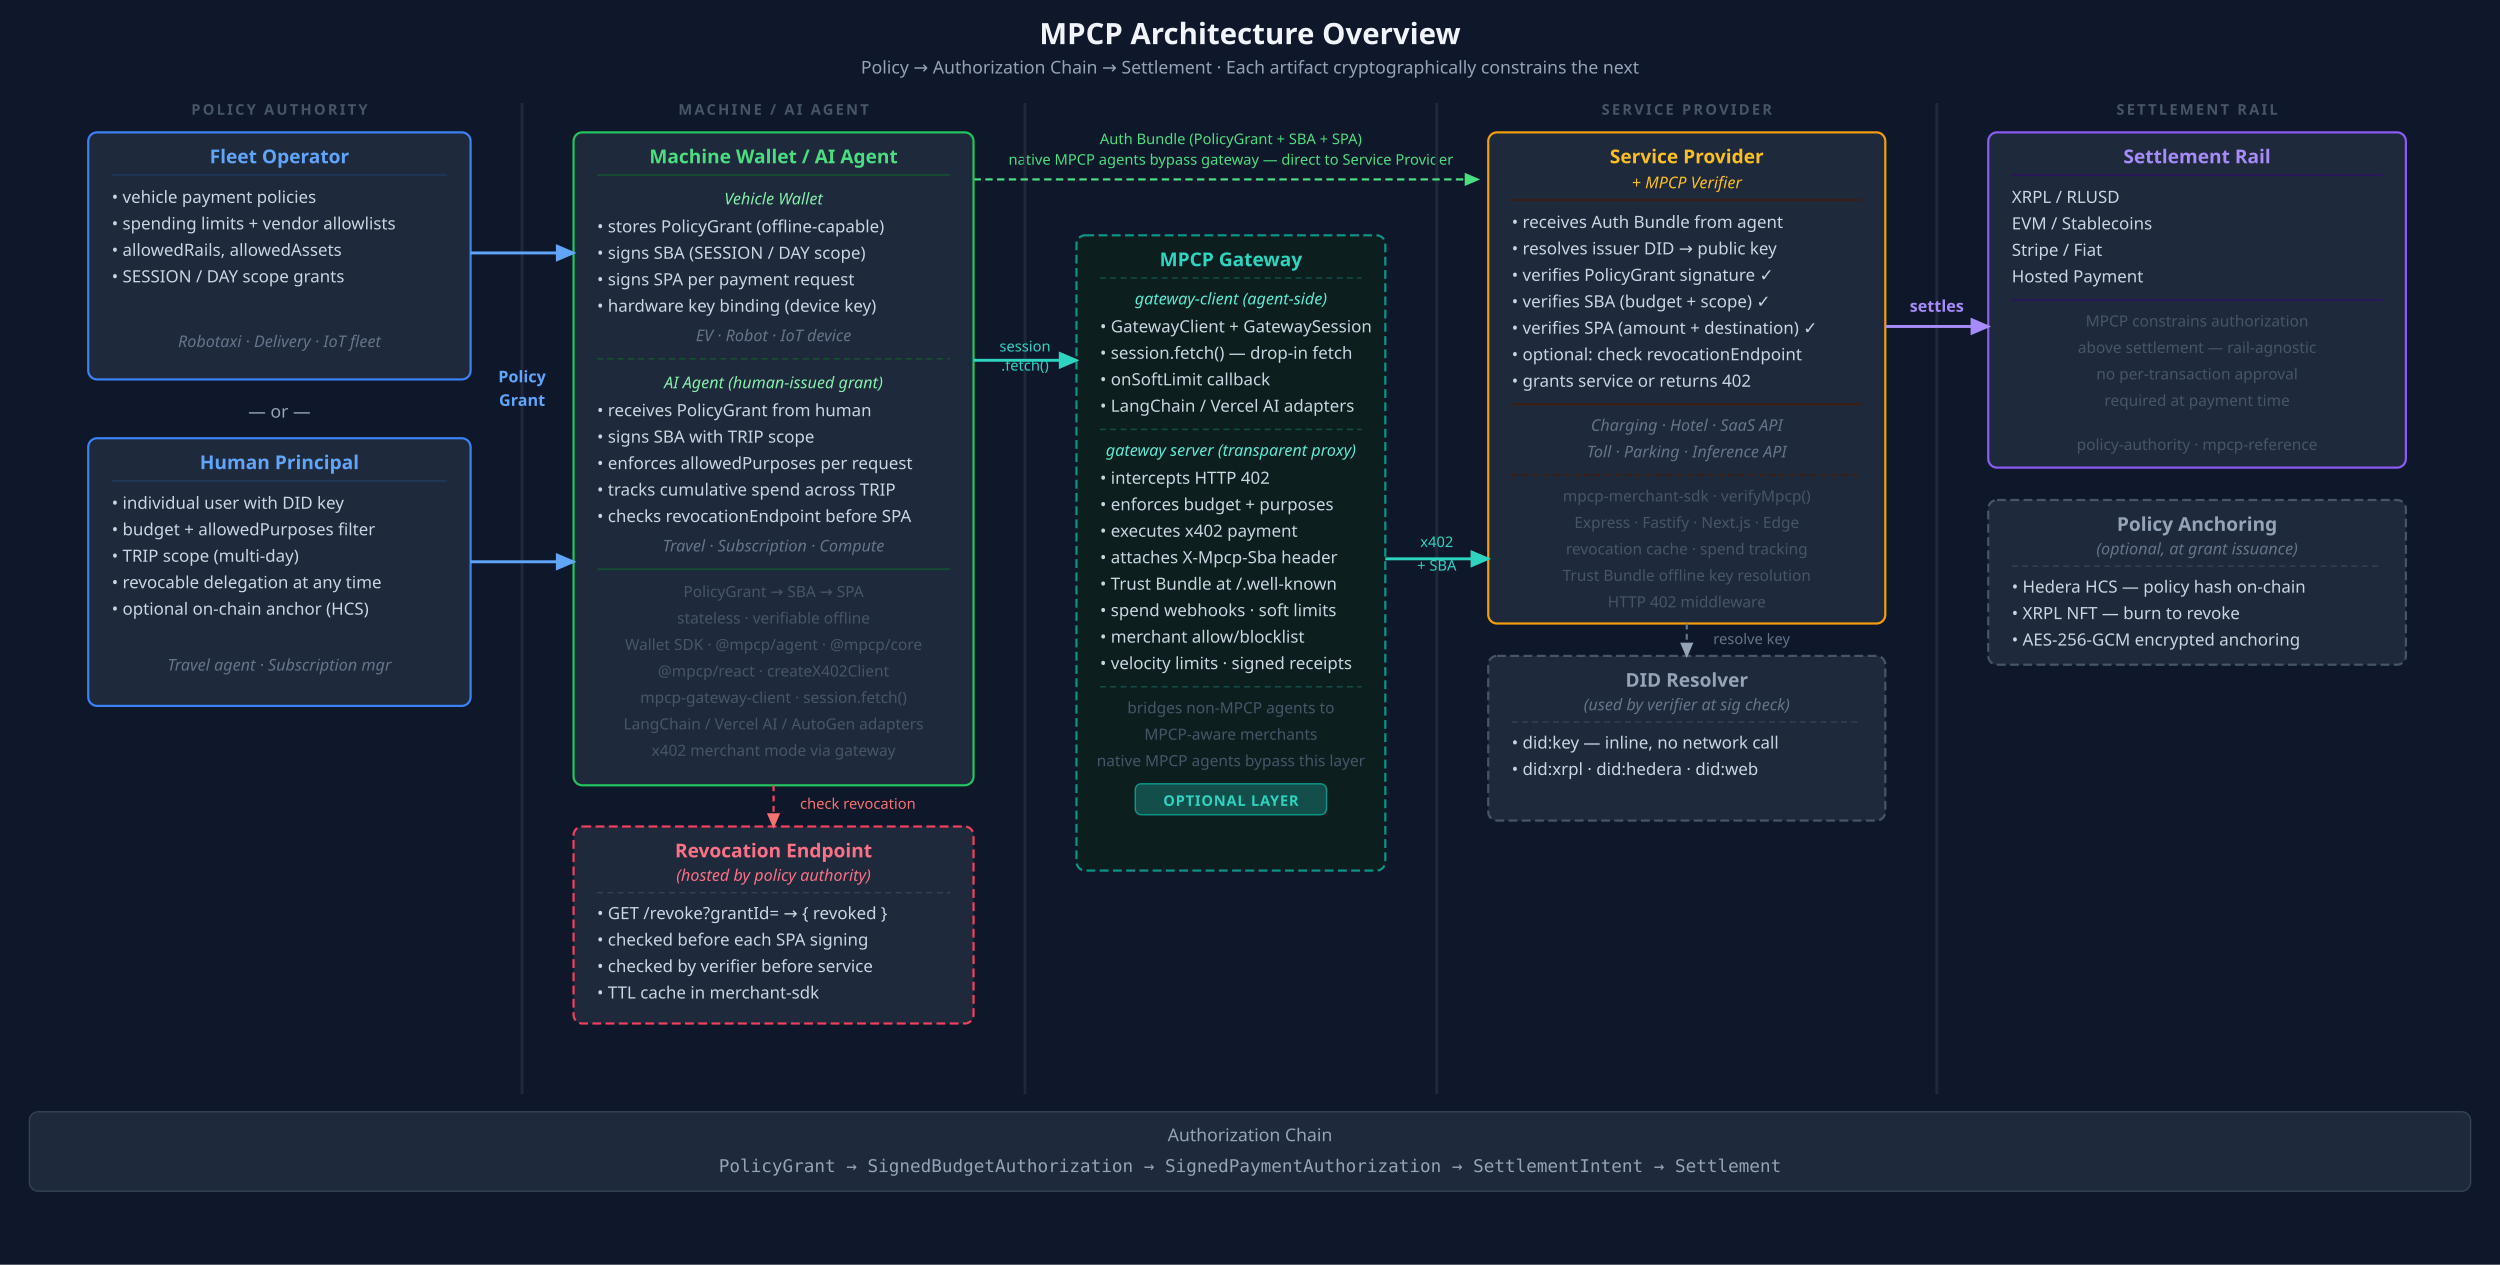
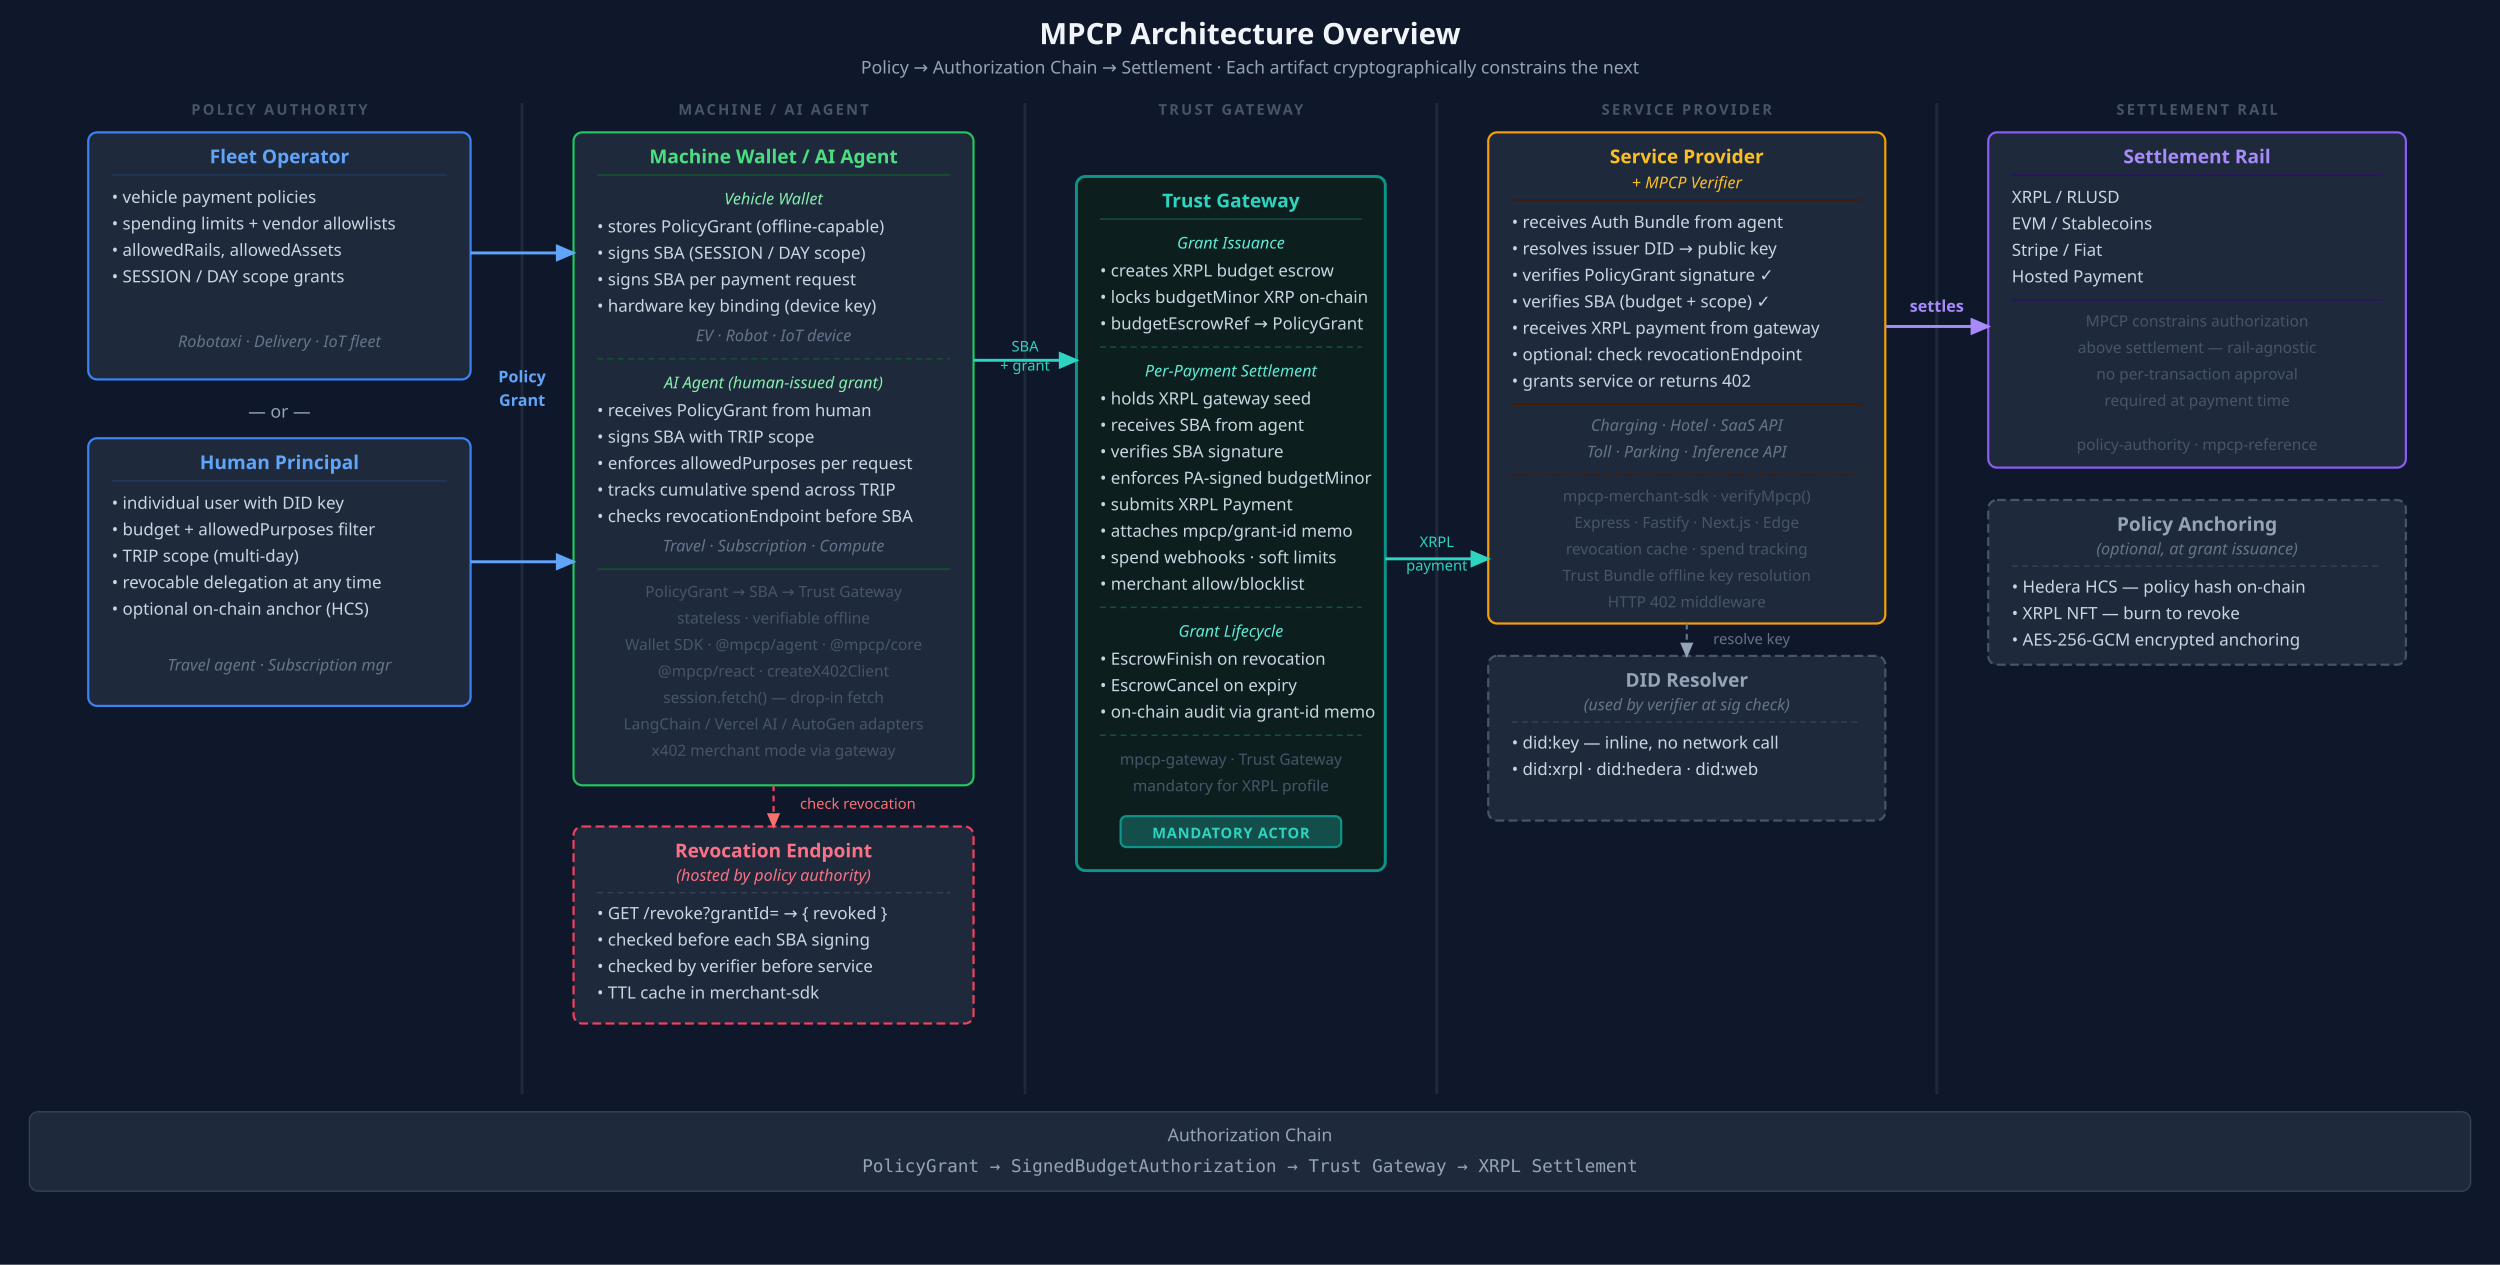
<svg xmlns="http://www.w3.org/2000/svg" width="1700" height="860" viewBox="0 0 1700 860">
  <style>
    .title  { font: bold 20px system-ui, sans-serif; fill: #f1f5f9; }
    .sub    { font: 12px system-ui, sans-serif; fill: #94a3b8; }
    .colHdr { font: bold 10px system-ui, sans-serif; fill: #475569; letter-spacing: 1.5px; }
    .bTitle { font: bold 13px system-ui, sans-serif; }
    .bSub   { font: italic 11px system-ui, sans-serif; }
    .detail { font: 11.5px system-ui, sans-serif; fill: #cbd5e1; }
    .aLabel { font: bold 11px system-ui, sans-serif; }
    .aNote  { font: 10px system-ui, sans-serif; }
    .dim    { font: 10.5px system-ui, sans-serif; fill: #475569; }
    .chain  { font: 12px monospace; fill: #94a3b8; }
  </style>
  <defs>
    <marker id="ah" markerWidth="7" markerHeight="6" refX="6" refY="3" orient="auto">
      <path d="M0,0 L7,3 L0,6 Z" fill="#94a3b8" />
    </marker>
    <marker id="ahB" markerWidth="7" markerHeight="6" refX="6" refY="3" orient="auto">
      <path d="M0,0 L7,3 L0,6 Z" fill="#60a5fa" />
    </marker>
    <marker id="ahG" markerWidth="7" markerHeight="6" refX="6" refY="3" orient="auto">
      <path d="M0,0 L7,3 L0,6 Z" fill="#4ade80" />
    </marker>
    <marker id="ahT" markerWidth="7" markerHeight="6" refX="6" refY="3" orient="auto">
      <path d="M0,0 L7,3 L0,6 Z" fill="#2dd4bf" />
    </marker>
    <marker id="ahV" markerWidth="7" markerHeight="6" refX="6" refY="3" orient="auto">
      <path d="M0,0 L7,3 L0,6 Z" fill="#a78bfa" />
    </marker>
    <marker id="ahR" markerWidth="7" markerHeight="6" refX="6" refY="3" orient="auto">
      <path d="M0,0 L7,3 L0,6 Z" fill="#f87171" />
    </marker>
  </defs>
  <rect width="1700" height="860" fill="#0f172a" />
  <text x="850" y="30" text-anchor="middle" class="title">MPCP Architecture Overview</text>
  <text x="850" y="50" text-anchor="middle" class="sub">Policy → Authorization Chain → Settlement · Each artifact cryptographically constrains the next</text>
-   <text x="837" y="98" text-anchor="middle" class="aNote" fill="#4ade80">Auth Bundle (PolicyGrant + SBA + SPA)</text>
-   <text x="837" y="112" text-anchor="middle" class="aNote" fill="#4ade80">native MPCP agents bypass gateway — direct to Service Provider</text>
+   <text x="837" y="78" text-anchor="middle" class="colHdr">TRUST GATEWAY</text>
  <line x1="355" y1="70" x2="355" y2="744" stroke="#1e293b" stroke-width="2" />
  <line x1="697" y1="70" x2="697" y2="744" stroke="#1e293b" stroke-width="2" />
  <line x1="977" y1="70" x2="977" y2="744" stroke="#1e293b" stroke-width="2" />
  <line x1="1317" y1="70" x2="1317" y2="744" stroke="#1e293b" stroke-width="2" />
  <text x="190" y="78" text-anchor="middle" class="colHdr">POLICY AUTHORITY</text>
  <text x="526" y="78" text-anchor="middle" class="colHdr">MACHINE / AI AGENT</text>
  <text x="1147" y="78" text-anchor="middle" class="colHdr">SERVICE PROVIDER</text>
  <text x="1494" y="78" text-anchor="middle" class="colHdr">SETTLEMENT RAIL</text>
-   <path d="M662,122 L1005,122" fill="none" stroke="#4ade80" stroke-width="1.5" stroke-dasharray="5 3" marker-end="url(#ahG)" />
  <rect x="60" y="90" width="260" height="168" rx="6" fill="#1e293b" stroke="#3b82f6" stroke-width="1.5" />
  <text x="190" y="111" text-anchor="middle" class="bTitle" fill="#60a5fa">Fleet Operator</text>
  <line x1="76" y1="119" x2="304" y2="119" stroke="#1e3a5f" stroke-width="1" />
  <text x="76" y="138" class="detail">• vehicle payment policies</text>
  <text x="76" y="156" class="detail">• spending limits + vendor allowlists</text>
  <text x="76" y="174" class="detail">• allowedRails, allowedAssets</text>
  <text x="76" y="192" class="detail">• SESSION / DAY scope grants</text>
  <text x="190" y="236" text-anchor="middle" class="bSub" fill="#64748b">Robotaxi · Delivery · IoT fleet</text>
  <text x="190" y="284" text-anchor="middle" class="sub" fill="#334155">— or —</text>
  <rect x="60" y="298" width="260" height="182" rx="6" fill="#1e293b" stroke="#3b82f6" stroke-width="1.5" />
  <text x="190" y="319" text-anchor="middle" class="bTitle" fill="#60a5fa">Human Principal</text>
  <line x1="76" y1="327" x2="304" y2="327" stroke="#1e3a5f" stroke-width="1" />
  <text x="76" y="346" class="detail">• individual user with DID key</text>
  <text x="76" y="364" class="detail">• budget + allowedPurposes filter</text>
  <text x="76" y="382" class="detail">• TRIP scope (multi-day)</text>
  <text x="76" y="400" class="detail">• revocable delegation at any time</text>
  <text x="76" y="418" class="detail">• optional on-chain anchor (HCS)</text>
  <text x="190" y="456" text-anchor="middle" class="bSub" fill="#64748b">Travel agent · Subscription mgr</text>
  <rect x="390" y="90" width="272" height="444" rx="6" fill="#1e293b" stroke="#22c55e" stroke-width="1.5" />
  <text x="526" y="111" text-anchor="middle" class="bTitle" fill="#4ade80">Machine Wallet / AI Agent</text>
  <line x1="406" y1="119" x2="646" y2="119" stroke="#14532d" stroke-width="1" />
  <text x="526" y="139" text-anchor="middle" fill="#86efac" class="bSub">Vehicle Wallet</text>
  <text x="406" y="158" class="detail">• stores PolicyGrant (offline-capable)</text>
  <text x="406" y="176" class="detail">• signs SBA (SESSION / DAY scope)</text>
-   <text x="406" y="194" class="detail">• signs SPA per payment request</text>
+   <text x="406" y="194" class="detail">• signs SBA per payment request</text>
  <text x="406" y="212" class="detail">• hardware key binding (device key)</text>
  <text x="526" y="232" text-anchor="middle" class="bSub" fill="#64748b">EV · Robot · IoT device</text>
  <line x1="406" y1="244" x2="646" y2="244" stroke="#14532d" stroke-width="1" stroke-dasharray="4 3" />
  <text x="526" y="264" text-anchor="middle" fill="#86efac" class="bSub">AI Agent  (human-issued grant)</text>
  <text x="406" y="283" class="detail">• receives PolicyGrant from human</text>
  <text x="406" y="301" class="detail">• signs SBA with TRIP scope</text>
  <text x="406" y="319" class="detail">• enforces allowedPurposes per request</text>
  <text x="406" y="337" class="detail">• tracks cumulative spend across TRIP</text>
-   <text x="406" y="355" class="detail">• checks revocationEndpoint before SPA</text>
+   <text x="406" y="355" class="detail">• checks revocationEndpoint before SBA</text>
  <text x="526" y="375" text-anchor="middle" class="bSub" fill="#64748b">Travel · Subscription · Compute</text>
  <line x1="406" y1="387" x2="646" y2="387" stroke="#14532d" stroke-width="1" />
-   <text x="526" y="406" text-anchor="middle" class="dim">PolicyGrant → SBA → SPA</text>
+   <text x="526" y="406" text-anchor="middle" class="dim">PolicyGrant → SBA → Trust Gateway</text>
  <text x="526" y="424" text-anchor="middle" class="dim">stateless · verifiable offline</text>
  <text x="526" y="442" text-anchor="middle" class="dim">Wallet SDK · @mpcp/agent · @mpcp/core</text>
  <text x="526" y="460" text-anchor="middle" class="dim">@mpcp/react · createX402Client</text>
-   <text x="526" y="478" text-anchor="middle" class="dim">mpcp-gateway-client · session.fetch()</text>
+   <text x="526" y="478" text-anchor="middle" class="dim">session.fetch() — drop-in fetch</text>
  <text x="526" y="496" text-anchor="middle" class="dim">LangChain / Vercel AI / AutoGen adapters</text>
  <text x="526" y="514" text-anchor="middle" class="dim">x402 merchant mode via gateway</text>
-   <rect x="732" y="160" width="210" height="432" rx="6" fill="#0c1f1e" stroke="#0d9488" stroke-width="1.5" stroke-dasharray="6 3" />
-   <text x="837" y="181" text-anchor="middle" class="bTitle" fill="#2dd4bf">MPCP Gateway</text>
-   <line x1="748" y1="189" x2="926" y2="189" stroke="#134e4a" stroke-width="1" stroke-dasharray="4 3" />
-   <text x="837" y="207" text-anchor="middle" fill="#5eead4" class="bSub">gateway-client  (agent-side)</text>
-   <text x="748" y="226" class="detail">• GatewayClient + GatewaySession</text>
-   <text x="748" y="244" class="detail">• session.fetch() — drop-in fetch</text>
-   <text x="748" y="262" class="detail">• onSoftLimit callback</text>
-   <text x="748" y="280" class="detail">• LangChain / Vercel AI adapters</text>
-   <line x1="748" y1="292" x2="926" y2="292" stroke="#134e4a" stroke-width="1" stroke-dasharray="4 3" />
-   <text x="837" y="310" text-anchor="middle" fill="#5eead4" class="bSub">gateway server  (transparent proxy)</text>
-   <text x="748" y="329" class="detail">• intercepts HTTP 402</text>
-   <text x="748" y="347" class="detail">• enforces budget + purposes</text>
-   <text x="748" y="365" class="detail">• executes x402 payment</text>
-   <text x="748" y="383" class="detail">• attaches X-Mpcp-Sba header</text>
-   <text x="748" y="401" class="detail">• Trust Bundle at /.well-known</text>
-   <text x="748" y="419" class="detail">• spend webhooks · soft limits</text>
-   <text x="748" y="437" class="detail">• merchant allow/blocklist</text>
-   <text x="748" y="455" class="detail">• velocity limits · signed receipts</text>
-   <line x1="748" y1="467" x2="926" y2="467" stroke="#134e4a" stroke-width="1" stroke-dasharray="4 3" />
-   <text x="837" y="485" text-anchor="middle" class="dim">bridges non-MPCP agents to</text>
-   <text x="837" y="503" text-anchor="middle" class="dim">MPCP-aware merchants</text>
-   <text x="837" y="521" text-anchor="middle" class="dim">native MPCP agents bypass this layer</text>
-   <rect x="772" y="533" width="130" height="21" rx="4" fill="#134e4a" stroke="#0d9488" stroke-width="1" />
-   <text x="837" y="548" text-anchor="middle" fill="#2dd4bf" style="font: bold 10px system-ui,sans-serif; letter-spacing:0.5px">OPTIONAL LAYER</text>
+   <rect x="732" y="120" width="210" height="472" rx="6" fill="#0c1f1e" stroke="#0d9488" stroke-width="2" />
+   <text x="837" y="141" text-anchor="middle" class="bTitle" fill="#2dd4bf">Trust Gateway</text>
+   <line x1="748" y1="149" x2="926" y2="149" stroke="#134e4a" stroke-width="1" />
+   <text x="837" y="169" text-anchor="middle" fill="#5eead4" class="bSub">Grant Issuance</text>
+   <text x="748" y="188" class="detail">• creates XRPL budget escrow</text>
+   <text x="748" y="206" class="detail">• locks budgetMinor XRP on-chain</text>
+   <text x="748" y="224" class="detail">• budgetEscrowRef → PolicyGrant</text>
+   <line x1="748" y1="236" x2="926" y2="236" stroke="#134e4a" stroke-width="1" stroke-dasharray="4 3" />
+   <text x="837" y="256" text-anchor="middle" fill="#5eead4" class="bSub">Per-Payment Settlement</text>
+   <text x="748" y="275" class="detail">• holds XRPL gateway seed</text>
+   <text x="748" y="293" class="detail">• receives SBA from agent</text>
+   <text x="748" y="311" class="detail">• verifies SBA signature</text>
+   <text x="748" y="329" class="detail">• enforces PA-signed budgetMinor</text>
+   <text x="748" y="347" class="detail">• submits XRPL Payment</text>
+   <text x="748" y="365" class="detail">• attaches mpcp/grant-id memo</text>
+   <text x="748" y="383" class="detail">• spend webhooks · soft limits</text>
+   <text x="748" y="401" class="detail">• merchant allow/blocklist</text>
+   <line x1="748" y1="413" x2="926" y2="413" stroke="#134e4a" stroke-width="1" stroke-dasharray="4 3" />
+   <text x="837" y="433" text-anchor="middle" fill="#5eead4" class="bSub">Grant Lifecycle</text>
+   <text x="748" y="452" class="detail">• EscrowFinish on revocation</text>
+   <text x="748" y="470" class="detail">• EscrowCancel on expiry</text>
+   <text x="748" y="488" class="detail">• on-chain audit via grant-id memo</text>
+   <line x1="748" y1="500" x2="926" y2="500" stroke="#134e4a" stroke-width="1" stroke-dasharray="4 3" />
+   <text x="837" y="520" text-anchor="middle" class="dim">mpcp-gateway · Trust Gateway</text>
+   <text x="837" y="538" text-anchor="middle" class="dim">mandatory for XRPL profile</text>
+   <rect x="762" y="555" width="150" height="21" rx="4" fill="#134e4a" stroke="#0d9488" stroke-width="1.5" />
+   <text x="837" y="570" text-anchor="middle" fill="#2dd4bf" style="font: bold 10px system-ui,sans-serif; letter-spacing:0.5px">MANDATORY ACTOR</text>
  <rect x="1012" y="90" width="270" height="334" rx="6" fill="#1e293b" stroke="#f59e0b" stroke-width="1.5" />
  <text x="1147" y="111" text-anchor="middle" class="bTitle" fill="#fbbf24">Service Provider</text>
  <text x="1147" y="128" text-anchor="middle" class="bSub" fill="#fbbf24">+ MPCP Verifier</text>
  <line x1="1028" y1="136" x2="1266" y2="136" stroke="#451a03" stroke-width="1" />
  <text x="1028" y="155" class="detail">• receives Auth Bundle from agent</text>
  <text x="1028" y="173" class="detail">• resolves issuer DID → public key</text>
  <text x="1028" y="191" class="detail">• verifies PolicyGrant signature ✓</text>
  <text x="1028" y="209" class="detail">• verifies SBA (budget + scope) ✓</text>
-   <text x="1028" y="227" class="detail">• verifies SPA (amount + destination) ✓</text>
+   <text x="1028" y="227" class="detail">• receives XRPL payment from gateway</text>
  <text x="1028" y="245" class="detail">• optional: check revocationEndpoint</text>
  <text x="1028" y="263" class="detail">• grants service or returns 402</text>
  <line x1="1028" y1="275" x2="1266" y2="275" stroke="#451a03" stroke-width="1" />
  <text x="1147" y="293" text-anchor="middle" class="bSub" fill="#64748b">Charging · Hotel · SaaS API</text>
  <text x="1147" y="311" text-anchor="middle" class="bSub" fill="#64748b">Toll · Parking · Inference API</text>
  <line x1="1028" y1="323" x2="1266" y2="323" stroke="#451a03" stroke-width="1" stroke-dasharray="4 3" />
  <text x="1147" y="341" text-anchor="middle" class="dim">mpcp-merchant-sdk · verifyMpcp()</text>
  <text x="1147" y="359" text-anchor="middle" class="dim">Express · Fastify · Next.js · Edge</text>
  <text x="1147" y="377" text-anchor="middle" class="dim">revocation cache · spend tracking</text>
  <text x="1147" y="395" text-anchor="middle" class="dim">Trust Bundle offline key resolution</text>
  <text x="1147" y="413" text-anchor="middle" class="dim">HTTP 402 middleware</text>
  <rect x="1012" y="446" width="270" height="112" rx="6" fill="#1e293b" stroke="#475569" stroke-width="1.5" stroke-dasharray="6 3" />
  <text x="1147" y="467" text-anchor="middle" class="bTitle" fill="#94a3b8">DID Resolver</text>
  <text x="1147" y="483" text-anchor="middle" class="bSub" fill="#64748b">(used by verifier at sig check)</text>
  <line x1="1028" y1="491" x2="1266" y2="491" stroke="#334155" stroke-width="1" stroke-dasharray="4 3" />
  <text x="1028" y="509" class="detail">• did:key — inline, no network call</text>
  <text x="1028" y="527" class="detail">• did:xrpl · did:hedera · did:web</text>
  <rect x="1352" y="90" width="284" height="228" rx="6" fill="#1e293b" stroke="#8b5cf6" stroke-width="1.5" />
  <text x="1494" y="111" text-anchor="middle" class="bTitle" fill="#a78bfa">Settlement Rail</text>
  <line x1="1368" y1="119" x2="1620" y2="119" stroke="#2e1065" stroke-width="1" />
  <text x="1368" y="138" class="detail">XRPL / RLUSD</text>
  <text x="1368" y="156" class="detail">EVM / Stablecoins</text>
  <text x="1368" y="174" class="detail">Stripe / Fiat</text>
  <text x="1368" y="192" class="detail">Hosted Payment</text>
  <line x1="1368" y1="204" x2="1620" y2="204" stroke="#2e1065" stroke-width="1" />
  <text x="1494" y="222" text-anchor="middle" class="dim">MPCP constrains authorization</text>
  <text x="1494" y="240" text-anchor="middle" class="dim">above settlement — rail-agnostic</text>
  <text x="1494" y="258" text-anchor="middle" class="dim">no per-transaction approval</text>
  <text x="1494" y="276" text-anchor="middle" class="dim">required at payment time</text>
  <text x="1494" y="306" text-anchor="middle" class="dim">policy-authority · mpcp-reference</text>
  <rect x="1352" y="340" width="284" height="112" rx="6" fill="#1e293b" stroke="#475569" stroke-width="1.5" stroke-dasharray="6 3" />
  <text x="1494" y="361" text-anchor="middle" class="bTitle" fill="#94a3b8">Policy Anchoring</text>
  <text x="1494" y="377" text-anchor="middle" class="bSub" fill="#64748b">(optional, at grant issuance)</text>
  <line x1="1368" y1="385" x2="1620" y2="385" stroke="#334155" stroke-width="1" stroke-dasharray="4 3" />
  <text x="1368" y="403" class="detail">• Hedera HCS — policy hash on-chain</text>
  <text x="1368" y="421" class="detail">• XRPL NFT — burn to revoke</text>
  <text x="1368" y="439" class="detail">• AES-256-GCM encrypted anchoring</text>
  <rect x="390" y="562" width="272" height="134" rx="6" fill="#1e293b" stroke="#f43f5e" stroke-width="1.5" stroke-dasharray="6 3" />
  <text x="526" y="583" text-anchor="middle" class="bTitle" fill="#fb7185">Revocation Endpoint</text>
  <text x="526" y="599" text-anchor="middle" class="bSub" fill="#fb7185">(hosted by policy authority)</text>
  <line x1="406" y1="607" x2="646" y2="607" stroke="#334155" stroke-width="1" stroke-dasharray="4 3" />
  <text x="406" y="625" class="detail">• GET /revoke?grantId= → { revoked }</text>
-   <text x="406" y="643" class="detail">• checked before each SPA signing</text>
+   <text x="406" y="643" class="detail">• checked before each SBA signing</text>
  <text x="406" y="661" class="detail">• checked by verifier before service</text>
  <text x="406" y="679" class="detail">• TTL cache in merchant-sdk</text>
  <path d="M320,172 L390,172" fill="none" stroke="#60a5fa" stroke-width="2" marker-end="url(#ahB)" />
  <path d="M320,382 L390,382" fill="none" stroke="#60a5fa" stroke-width="2" marker-end="url(#ahB)" />
  <text x="355" y="260" text-anchor="middle" class="aLabel" fill="#60a5fa">Policy</text>
  <text x="355" y="276" text-anchor="middle" class="aLabel" fill="#60a5fa">Grant</text>
  <path d="M662,245 L732,245" fill="none" stroke="#2dd4bf" stroke-width="2" marker-end="url(#ahT)" />
-   <text x="697" y="239" text-anchor="middle" class="aNote" fill="#2dd4bf">session</text>
-   <text x="697" y="252" text-anchor="middle" class="aNote" fill="#2dd4bf">.fetch()</text>
+   <text x="697" y="239" text-anchor="middle" class="aNote" fill="#2dd4bf">SBA</text>
+   <text x="697" y="252" text-anchor="middle" class="aNote" fill="#2dd4bf">+ grant</text>
  <path d="M942,380 L1012,380" fill="none" stroke="#2dd4bf" stroke-width="2" marker-end="url(#ahT)" />
-   <text x="977" y="372" text-anchor="middle" class="aNote" fill="#2dd4bf">x402</text>
-   <text x="977" y="388" text-anchor="middle" class="aNote" fill="#2dd4bf">+ SBA</text>
+   <text x="977" y="372" text-anchor="middle" class="aNote" fill="#2dd4bf">XRPL</text>
+   <text x="977" y="388" text-anchor="middle" class="aNote" fill="#2dd4bf">payment</text>
  <path d="M1282,222 L1352,222" fill="none" stroke="#a78bfa" stroke-width="2" marker-end="url(#ahV)" />
  <text x="1317" y="212" text-anchor="middle" class="aLabel" fill="#a78bfa">settles</text>
  <path d="M526,534 L526,562" fill="none" stroke="#f43f5e" stroke-width="1.5" stroke-dasharray="4 3" marker-end="url(#ahR)" />
  <text x="544" y="550" class="aNote" fill="#f87171">check revocation</text>
  <path d="M1147,424 L1147,446" fill="none" stroke="#64748b" stroke-width="1.5" stroke-dasharray="4 3" marker-end="url(#ah)" />
  <text x="1165" y="438" class="aNote" fill="#64748b">resolve key</text>
  <rect x="20" y="756" width="1660" height="54" rx="6" fill="#1e293b" stroke="#334155" stroke-width="1" />
  <text x="850" y="776" text-anchor="middle" class="sub" fill="#475569">Authorization Chain</text>
-   <text x="850" y="797" text-anchor="middle" class="chain">PolicyGrant → SignedBudgetAuthorization → SignedPaymentAuthorization → SettlementIntent → Settlement</text>
+   <text x="850" y="797" text-anchor="middle" class="chain">PolicyGrant → SignedBudgetAuthorization → Trust Gateway → XRPL Settlement</text>
</svg>
